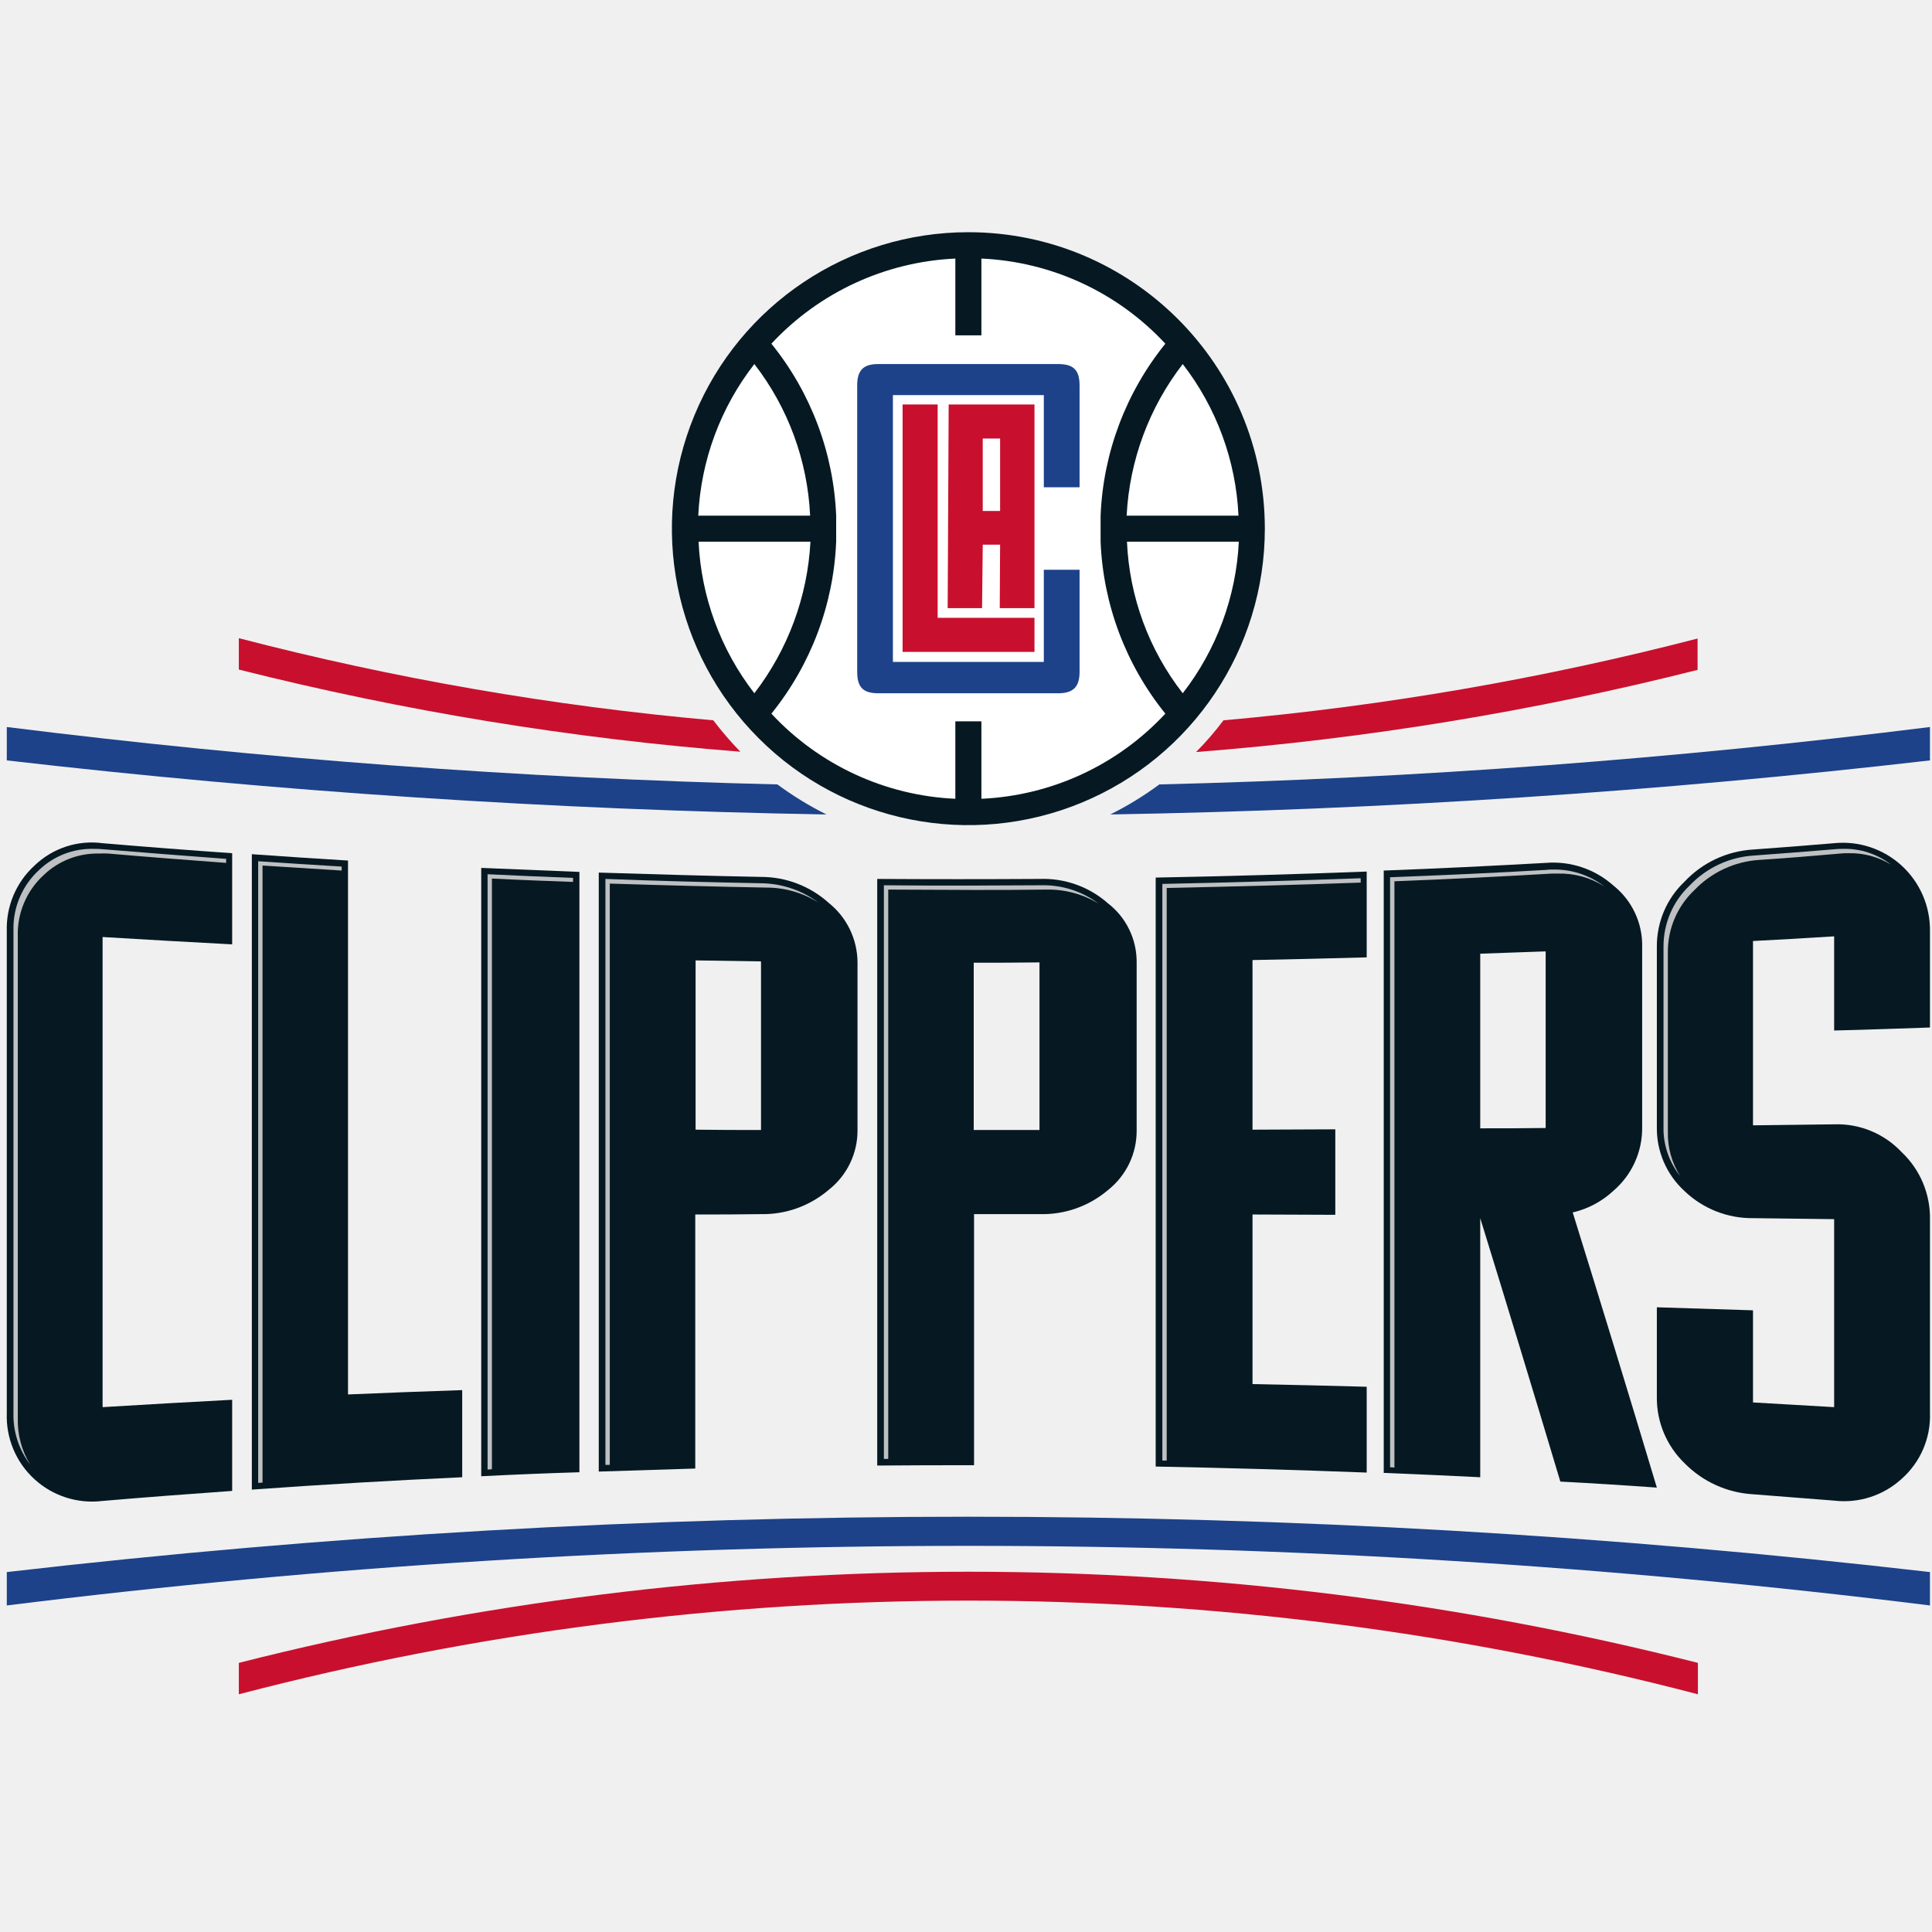
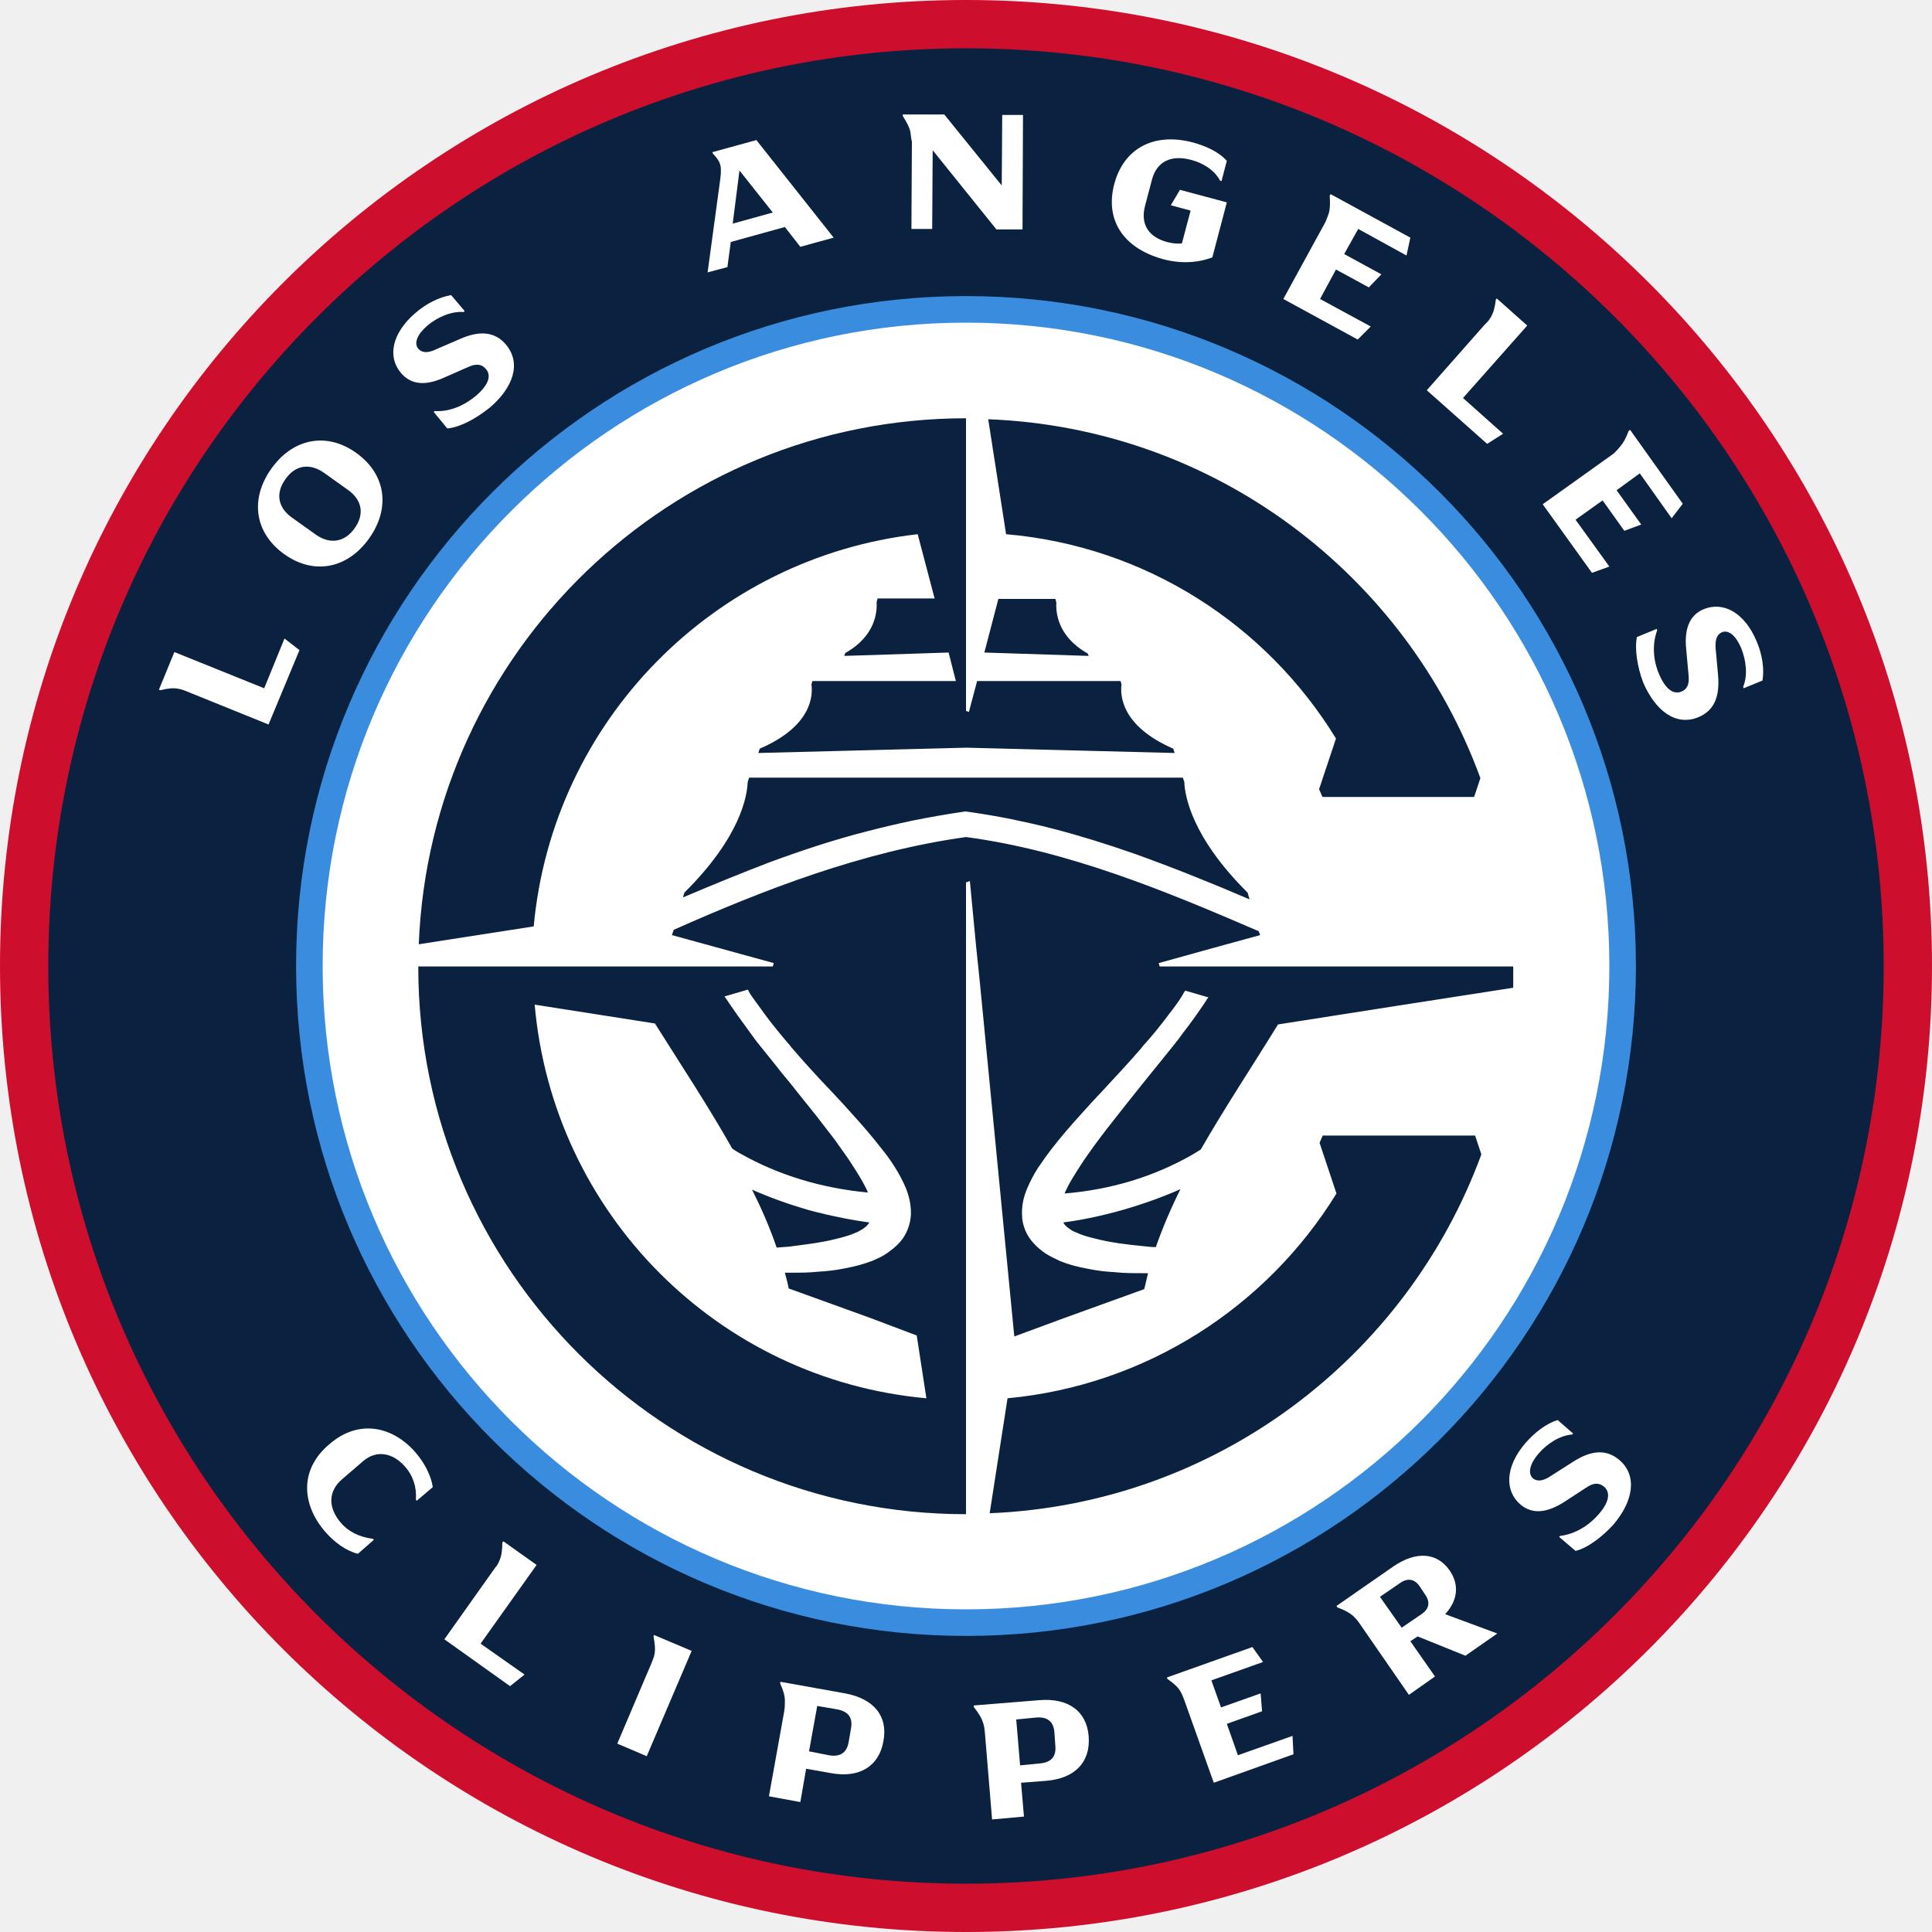
<svg xmlns="http://www.w3.org/2000/svg" width="60px" height="60px" viewBox="0 0 60 60" version="1.1">
  <g id="Page-1" stroke="none" stroke-width="1" fill="none" fill-rule="evenodd">
-     <g id="LAC" transform="translate(0, 7)" fill-rule="nonzero">
-       <path d="M1.071,19.881 C0.502,20.401 0.188,21.143 0.211,21.913 L0.211,36.886 C0.182,37.663 0.496,38.412 1.069,38.937 C1.641,39.462 2.416,39.709 3.186,39.613 C4.524,39.499 5.872,39.396 7.21,39.302 L7.21,36.471 C5.872,36.544 4.524,36.617 3.186,36.7 L3.186,22.1 C4.524,22.183 5.872,22.255 7.21,22.328 L7.21,19.497 C5.872,19.404 4.524,19.3 3.186,19.186 C2.412,19.083 1.634,19.339 1.071,19.881" id="Shape" fill="#061922" />
-       <path d="M10.808,19.725 C9.812,19.663 8.817,19.601 7.821,19.528 L7.821,39.261 C9.999,39.105 12.177,38.977 14.354,38.877 L14.354,36.171 C13.172,36.212 11.99,36.254 10.808,36.306 L10.808,19.725 Z" id="Shape" fill="#061922" />
-       <path d="M14.945,38.846 C15.961,38.794 16.977,38.753 17.994,38.722 L17.994,20.078 L14.945,19.953 L14.945,38.846 Z" id="Shape" fill="#061922" />
-       <path d="M23.634,20.233 C21.955,20.202 20.275,20.15 18.595,20.099 L18.595,38.701 C19.59,38.67 20.596,38.639 21.592,38.607 L21.592,30.717 C22.276,30.717 22.95,30.717 23.624,30.706 C24.398,30.723 25.151,30.453 25.739,29.949 C26.307,29.502 26.637,28.816 26.631,28.093 L26.631,22.888 C26.627,22.17 26.3,21.491 25.739,21.042 C25.162,20.521 24.412,20.233 23.634,20.233 L23.634,20.233 Z M23.634,28.093 C22.95,28.093 22.276,28.093 21.602,28.083 L21.602,22.826 C22.286,22.836 22.96,22.846 23.634,22.857 L23.634,28.093 Z" id="Shape" fill="#061922" />
-       <path d="M50.107,29.98 C50.684,29.485 51.01,28.76 50.999,28 L50.999,22.411 C51.016,21.67 50.686,20.964 50.107,20.503 C49.532,19.989 48.771,19.734 48.002,19.798 C46.322,19.891 44.653,19.974 42.973,20.036 L42.973,38.742 C43.968,38.784 44.974,38.825 45.97,38.877 L45.97,30.831 C46.799,33.516 47.629,36.243 48.458,39.012 C49.454,39.064 50.449,39.126 51.455,39.199 C50.584,36.295 49.713,33.454 48.842,30.654 C49.315,30.544 49.751,30.312 50.107,29.98 L50.107,29.98 Z M45.97,22.618 C46.644,22.598 47.328,22.566 48.002,22.546 L48.002,28.031 C47.328,28.041 46.644,28.041 45.97,28.041 L45.97,22.618 Z" id="Shape" fill="#061922" />
-       <path d="M32.282,20.296 C30.603,20.306 28.923,20.306 27.243,20.296 L27.243,38.514 C28.249,38.504 29.244,38.504 30.25,38.504 L30.25,30.706 L32.293,30.706 C33.066,30.726 33.819,30.46 34.408,29.96 C34.976,29.512 35.305,28.827 35.3,28.104 L35.3,22.877 C35.302,22.164 34.973,21.489 34.408,21.053 C33.823,20.537 33.062,20.266 32.282,20.296 L32.282,20.296 Z M32.282,28.093 L30.24,28.093 L30.24,22.898 C30.924,22.898 31.598,22.898 32.282,22.888 L32.282,28.093 Z" id="Shape" fill="#061922" />
-       <path d="M35.891,38.545 C38.079,38.587 40.256,38.649 42.444,38.732 L42.444,36.067 C41.262,36.036 40.08,36.005 38.898,35.984 L38.898,30.717 C39.572,30.717 40.785,30.727 41.469,30.727 L41.469,28.072 C40.795,28.072 39.582,28.083 38.898,28.083 L38.898,22.815 C40.08,22.795 41.262,22.763 42.444,22.732 L42.444,20.067 C40.267,20.15 38.082,20.213 35.891,20.254 L35.891,38.545" id="Shape" fill="#061922" />
-       <path d="M59.937,24.91 L59.937,21.913 C59.946,21.143 59.627,20.405 59.059,19.884 C58.491,19.363 57.728,19.109 56.961,19.186 C56.121,19.259 55.281,19.321 54.441,19.383 C53.632,19.432 52.871,19.788 52.316,20.379 C51.761,20.905 51.45,21.637 51.455,22.401 L51.455,28 C51.443,28.756 51.756,29.481 52.316,29.991 C52.887,30.538 53.65,30.839 54.441,30.831 L56.961,30.862 L56.961,36.7 C56.121,36.648 55.281,36.606 54.441,36.554 L54.441,33.693 L51.455,33.599 L51.455,36.399 C51.45,37.169 51.761,37.907 52.316,38.442 C52.88,39.016 53.638,39.359 54.441,39.406 C55.281,39.468 56.121,39.541 56.961,39.603 C57.724,39.693 58.488,39.447 59.055,38.929 C59.642,38.411 59.966,37.658 59.937,36.876 L59.937,30.882 C59.954,30.088 59.634,29.323 59.055,28.778 C58.513,28.203 57.75,27.889 56.961,27.917 C56.121,27.927 55.281,27.938 54.441,27.948 L54.441,22.224 C55.281,22.183 56.121,22.131 56.961,22.079 L56.961,25.003 C57.956,24.982 58.952,24.941 59.937,24.91" id="Shape" fill="#061922" />
-       <path d="M3.363,19.508 C4.545,19.611 5.779,19.705 7.023,19.798 L7.023,19.673 C5.748,19.58 4.452,19.476 3.186,19.373 C3.093,19.364 3,19.361 2.907,19.362 C2.279,19.347 1.671,19.582 1.216,20.016 C0.688,20.499 0.397,21.188 0.418,21.903 L0.418,36.876 C0.402,37.455 0.585,38.022 0.936,38.483 C0.673,38.053 0.54,37.556 0.553,37.052 L0.553,22.089 C0.528,21.362 0.824,20.661 1.362,20.171 C1.824,19.73 2.444,19.491 3.083,19.508 C3.176,19.502 3.269,19.502 3.363,19.508" id="Shape" fill="#BEC0C2" />
-       <path d="M10.611,20.036 L10.611,19.912 C9.75,19.86 8.879,19.808 8.018,19.746 L8.018,39.053 L8.153,39.043 L8.153,19.881 L8.174,19.881 C8.962,19.933 9.781,19.984 10.611,20.036" id="Shape" fill="#BEC0C2" />
-       <path d="M17.797,20.389 L17.797,20.264 C16.926,20.233 16.034,20.192 15.142,20.15 L15.142,38.639 L15.277,38.628 L15.277,20.285 L15.298,20.285 C16.117,20.327 16.957,20.358 17.797,20.389" id="Shape" fill="#BEC0C2" />
-       <path d="M23.811,20.565 C24.38,20.566 24.937,20.727 25.418,21.032 C24.903,20.647 24.278,20.436 23.634,20.43 C22.027,20.399 20.399,20.358 18.802,20.296 L18.802,38.493 L18.937,38.493 L18.937,20.441 L18.958,20.441 C20.565,20.493 22.203,20.534 23.811,20.565" id="Shape" fill="#BEC0C2" />
-       <path d="M48.386,20.13 C48.891,20.117 49.389,20.254 49.817,20.524 C49.356,20.172 48.789,19.989 48.209,20.005 C48.143,20.004 48.078,20.007 48.012,20.016 C46.426,20.109 44.798,20.182 43.17,20.244 L43.17,38.566 L43.305,38.576 L43.305,20.368 L43.325,20.368 C44.964,20.306 46.602,20.223 48.189,20.13 L48.386,20.13" id="Shape" fill="#BEC0C2" />
-       <path d="M30.26,20.638 C30.997,20.638 31.743,20.638 32.469,20.627 L32.5,20.627 C33.07,20.616 33.631,20.767 34.118,21.063 C33.601,20.675 32.969,20.474 32.324,20.493 L32.293,20.493 C31.556,20.493 30.81,20.503 30.084,20.503 C29.223,20.503 28.332,20.503 27.45,20.493 L27.45,38.307 L27.585,38.307 L27.585,20.627 L27.606,20.627 C28.487,20.627 29.379,20.638 30.26,20.638" id="Shape" fill="#BEC0C2" />
-       <path d="M42.247,20.275 C40.215,20.347 38.141,20.41 36.098,20.451 L36.098,38.359 L36.233,38.359 L36.233,20.576 L36.254,20.576 C38.234,20.534 40.256,20.482 42.257,20.41 L42.257,20.275 L42.247,20.275 Z" id="Shape" fill="#BEC0C2" />
-       <path d="M57.148,19.508 C57.237,19.499 57.327,19.495 57.417,19.497 C57.877,19.488 58.331,19.61 58.724,19.85 C58.301,19.521 57.777,19.349 57.241,19.362 C57.154,19.361 57.068,19.364 56.982,19.373 C56.142,19.445 55.302,19.508 54.462,19.57 C53.704,19.618 52.993,19.951 52.471,20.503 C51.953,20.994 51.661,21.677 51.662,22.39 L51.662,27.989 C51.648,28.546 51.832,29.09 52.181,29.524 C51.922,29.119 51.789,28.646 51.797,28.166 L51.797,22.566 C51.794,21.841 52.09,21.147 52.616,20.648 C53.148,20.09 53.87,19.754 54.638,19.705 C55.468,19.653 56.308,19.58 57.148,19.508" id="Shape" fill="#BEC0C2" />
-       <path d="M0.211,42.859 C20.043,40.391 40.105,40.391 59.937,42.859 L59.937,41.822 C40.094,39.53 20.053,39.53 0.211,41.822 L0.211,42.859 L0.211,42.859 Z" id="Shape" fill="#1D428A" />
-       <path d="M7.417,45.617 C22.273,41.739 37.875,41.739 52.73,45.617 L52.73,44.642 C37.862,40.868 22.286,40.868 7.417,44.642 L7.417,45.617" id="Shape" fill="#C8102E" />
-       <path d="M24.143,17.361 C16.14,17.167 8.153,16.571 0.211,15.578 L0.211,16.615 C8.651,17.589 17.154,18.149 25.667,18.294 C25.133,18.028 24.623,17.716 24.143,17.361" id="Shape" fill="#1D428A" />
-       <path d="M36.005,17.361 C35.525,17.716 35.015,18.028 34.481,18.294 C42.994,18.149 51.496,17.589 59.937,16.615 L59.937,15.578 C51.994,16.571 44.007,17.167 36.005,17.361" id="Shape" fill="#1D428A" />
-       <path d="M22.152,15.37 C17.178,14.929 12.25,14.076 7.417,12.819 L7.417,13.794 C12.527,15.082 17.737,15.935 22.992,16.345 C22.693,16.037 22.412,15.711 22.152,15.37" id="Shape" fill="#C8102E" />
-       <path d="M37.996,15.37 C37.735,15.718 37.451,16.047 37.145,16.355 C42.4,15.947 47.61,15.094 52.72,13.804 L52.72,12.83 C47.89,14.08 42.965,14.93 37.996,15.37" id="Shape" fill="#C8102E" />
-       <path d="M20.866,9.418 C20.866,5.694 23.109,2.337 26.55,0.911 C29.991,-0.514 33.951,0.274 36.585,2.907 C39.218,5.541 40.006,9.501 38.581,12.942 C37.155,16.383 33.798,18.626 30.074,18.626 C27.632,18.626 25.289,17.656 23.563,15.93 C21.836,14.203 20.866,11.86 20.866,9.418" id="Shape" fill="#FFFFFF" />
-       <path d="M30.074,0.211 C26.349,0.211 22.992,2.454 21.567,5.895 C20.142,9.335 20.929,13.296 23.563,15.929 C26.196,18.563 30.157,19.35 33.597,17.925 C37.038,16.5 39.281,13.143 39.281,9.418 C39.278,4.334 35.158,0.214 30.074,0.211 M36.731,4.306 C37.779,5.66 38.384,7.304 38.462,9.014 L34.989,9.014 C35.076,7.304 35.684,5.661 36.731,4.306 M23.427,4.306 C24.475,5.66 25.08,7.304 25.159,9.014 L21.685,9.014 C21.766,7.303 22.374,5.658 23.427,4.306 M23.427,14.53 C22.379,13.177 21.774,11.533 21.695,9.823 L25.169,9.823 C25.079,11.532 24.471,13.174 23.427,14.53 M30.478,17.807 L30.478,15.401 L29.669,15.401 L29.669,17.807 C27.492,17.709 25.44,16.76 23.956,15.163 C25.183,13.645 25.888,11.773 25.968,9.823 L25.968,9.014 C25.888,7.064 25.183,5.191 23.956,3.674 C25.441,2.079 27.492,1.13 29.669,1.03 L29.669,3.415 L30.478,3.415 L30.478,1.03 C32.656,1.127 34.708,2.077 36.191,3.674 C34.964,5.191 34.259,7.064 34.18,9.014 L34.18,9.823 C34.259,11.773 34.964,13.645 36.191,15.163 C34.708,16.76 32.656,17.709 30.478,17.807 M36.731,14.53 C35.678,13.179 35.073,11.534 34.999,9.823 L38.473,9.823 C38.389,11.534 37.781,13.177 36.731,14.53" id="Shape" fill="#061922" />
-       <polygon id="Shape" fill="#C8102E" points="28.031 5.561 28.031 13.245 32.127 13.245 32.127 12.187 29.12 12.187 29.12 5.561" />
-       <path d="M33.527,8.133 L33.527,4.97 C33.527,4.493 33.34,4.306 32.863,4.306 L27.274,4.306 C26.807,4.306 26.621,4.503 26.621,4.97 L26.621,13.867 C26.621,14.344 26.807,14.53 27.274,14.53 L32.863,14.53 C33.33,14.53 33.527,14.333 33.527,13.867 L33.527,10.694 L32.417,10.694 L32.417,13.556 L27.73,13.556 L27.73,5.271 L32.417,5.271 L32.417,8.133 L33.527,8.133 L33.527,8.133 Z" id="Shape" fill="#1D428A" />
-       <path d="M32.127,11.886 L32.127,5.561 L29.462,5.561 L29.431,11.886 L30.499,11.886 L30.52,9.916 L31.059,9.916 L31.048,11.886 L32.127,11.886 Z M31.059,8.869 L30.52,8.869 L30.52,6.619 L31.059,6.619 L31.059,8.869 Z" id="Shape" fill="#C8102E" />
+     <g id="LAC" fill-rule="nonzero">
+       <g id="XMLID_00000112615531847960329120000002242714481339554209_">
+         <g id="Group">
+           <circle id="Oval" fill="#CE0E2D" cx="30" cy="30" r="30" />
+           <circle id="Oval" fill="#0A2240" cx="30" cy="30" r="28.5" />
+           <circle id="Oval" fill="#3A8DDE" cx="30" cy="30" r="20.805" />
+           <circle id="Oval" fill="#FFFFFF" cx="30" cy="30" r="19.98" />
+           <g transform="translate(9.45, 44.1)" fill="#FFFFFF">
+             <path d="M0.78,0.75 C1.695,-0.045 2.76,0.195 3.465,1.02 C3.75,1.35 3.945,1.755 3.99,2.085 L3.495,2.505 L3.465,2.475 C3.495,2.085 3.375,1.725 3.135,1.455 C2.76,1.02 2.25,0.915 1.83,1.275 L1.185,1.83 C0.735,2.205 0.735,2.715 1.125,3.18 C1.365,3.465 1.695,3.63 2.13,3.69 L2.16,3.72 L1.665,4.155 C1.305,4.065 0.945,3.81 0.645,3.465 C-0.09,2.61 -0.15,1.53 0.78,0.75 Z" id="Path" />
+             <path d="M6.06,4.365 C6.12,4.23 6.15,4.065 6.15,3.81 L6.18,3.765 L7.215,4.5 L5.475,6.945 L6.84,7.905 L6.39,8.265 L4.35,6.81 L5.925,4.59 C5.985,4.53 6.03,4.44 6.06,4.365 Z" id="Path" />
+             <path d="M10.875,7.275 C10.905,7.125 10.89,6.96 10.845,6.72 L10.86,6.675 L12.03,7.17 L10.635,10.44 L9.72,10.05 L10.785,7.545 C10.83,7.44 10.86,7.35 10.875,7.275 Z" id="Path" />
+             <path d="M14.925,8.715 C14.925,8.565 14.88,8.4 14.775,8.175 L14.79,8.13 L16.8,8.49 C17.685,8.655 18.135,9.195 17.985,9.975 C17.85,10.755 17.235,11.13 16.35,10.965 L15.585,10.83 L15.405,11.865 L14.43,11.685 L14.91,9.015 C14.925,8.895 14.925,8.805 14.925,8.715 Z M16.29,10.41 C16.62,10.47 16.845,10.35 16.905,10.005 L16.98,9.57 C17.04,9.225 16.875,9.045 16.545,8.985 L15.93,8.88 L15.675,10.29 L16.29,10.41 Z" id="Shape" />
+             <path d="M21.075,9.39 C21.03,9.24 20.94,9.105 20.79,8.91 L20.79,8.865 L22.83,8.7 C23.73,8.625 24.3,9.045 24.36,9.825 C24.42,10.62 23.94,11.13 23.04,11.205 L22.26,11.265 L22.35,12.315 L21.36,12.405 L21.135,9.69 C21.12,9.555 21.105,9.465 21.075,9.39 Z M22.845,10.665 C23.175,10.635 23.355,10.47 23.325,10.125 L23.295,9.69 C23.265,9.345 23.055,9.21 22.725,9.24 L22.11,9.3 L22.23,10.725 L22.845,10.665 Z" id="Shape" />
+             <path d="M27.21,8.43 C27.135,8.295 27.015,8.19 26.805,8.04 L26.79,7.995 L29.445,7.05 L29.775,7.515 L28.17,8.085 L28.47,8.925 L29.7,8.49 L29.745,9.045 L28.65,9.435 L28.995,10.41 L30.69,9.81 L30.72,10.38 L28.245,11.265 L27.33,8.7 C27.285,8.58 27.255,8.505 27.21,8.43 Z" id="Path" />
+             <path d="M32.58,6.09 C32.46,5.985 32.325,5.91 32.085,5.82 L32.055,5.775 L33.825,4.545 C34.53,4.065 35.175,4.11 35.565,4.665 C35.88,5.115 35.82,5.61 35.43,6.03 L37.05,6.63 L36.06,7.32 L34.575,6.72 L34.35,6.87 L35.115,7.965 L34.305,8.535 L32.76,6.3 C32.7,6.21 32.64,6.15 32.58,6.09 Z M34.695,6.03 C34.92,5.88 34.98,5.67 34.815,5.43 L34.635,5.16 C34.47,4.92 34.245,4.905 34.02,5.07 L33.405,5.49 L34.08,6.45 L34.695,6.03 Z" id="Shape" />
+             <path d="M39.48,4.065 L38.97,3.63 L39,3.6 C39.48,3.54 39.9,3.27 40.2,2.925 C40.5,2.58 40.59,2.265 40.365,2.07 C40.215,1.95 40.05,1.935 39.81,2.1 L39.12,2.55 C38.595,2.88 38.145,2.94 37.77,2.625 C37.275,2.205 37.29,1.455 37.92,0.72 C38.22,0.375 38.58,0.105 38.925,8.52651283e-15 L39.405,0.42 L39.375,0.45 C38.985,0.48 38.595,0.735 38.325,1.05 C38.07,1.35 37.98,1.65 38.16,1.815 C38.295,1.92 38.475,1.89 38.685,1.755 L39.39,1.305 C39.945,0.945 40.425,0.885 40.845,1.245 C41.415,1.74 41.265,2.535 40.65,3.255 C40.305,3.63 39.855,3.975 39.48,4.065 Z" id="Path" />
+           </g>
+           <g transform="translate(4.8, 3.45)" fill="#FFFFFF">
+             <path d="M0.735,17.94 C0.585,17.91 0.42,17.925 0.18,17.985 L0.135,17.97 L0.615,16.8 L3.405,17.925 L4.035,16.38 L4.5,16.74 L3.54,19.05 L1.02,18.03 C0.915,17.985 0.825,17.955 0.735,17.94 Z" id="Path" />
+             <path d="M4.02,13.755 C3.105,13.095 2.955,12.045 3.63,11.1 C4.305,10.155 5.355,9.96 6.27,10.62 C7.185,11.28 7.335,12.33 6.66,13.275 C5.985,14.22 4.935,14.415 4.02,13.755 Z M6.21,12.96 C6.525,12.525 6.45,12.075 6,11.76 L5.265,11.235 C4.815,10.92 4.365,10.995 4.065,11.43 C3.75,11.865 3.825,12.315 4.275,12.63 L5.01,13.155 C5.46,13.47 5.91,13.38 6.21,12.96 Z" id="Shape" />
+             <path d="M9.09,9.855 L8.67,9.345 L8.7,9.315 C9.18,9.345 9.63,9.135 9.99,8.835 C10.335,8.535 10.485,8.235 10.29,8.01 C10.17,7.86 9.99,7.83 9.735,7.95 L8.985,8.28 C8.415,8.535 7.965,8.505 7.65,8.13 C7.23,7.635 7.365,6.9 8.1,6.27 C8.445,5.97 8.85,5.775 9.21,5.715 L9.63,6.21 L9.6,6.24 C9.21,6.21 8.775,6.405 8.475,6.66 C8.175,6.915 8.04,7.2 8.19,7.38 C8.31,7.515 8.49,7.515 8.715,7.41 L9.48,7.08 C10.08,6.81 10.575,6.84 10.92,7.26 C11.4,7.845 11.13,8.595 10.41,9.21 C9.975,9.555 9.48,9.825 9.09,9.855 Z" id="Path" />
+             <path d="M17.34,1.32 L17.325,1.275 L18.69,0.9 L21.09,3.93 L20.055,4.215 L19.575,3.6 L17.895,4.065 L17.79,4.845 L17.175,5.01 L17.55,2.25 C17.625,1.725 17.61,1.605 17.34,1.32 Z M19.2,3.15 L18.165,1.845 L17.955,3.495 L19.2,3.15 Z" id="Shape" />
+             <path d="M23.475,0.66 C23.445,0.51 23.37,0.36 23.235,0.15 L23.235,0.105 L24.525,0.105 L26.31,2.31 L26.325,0.12 L26.97,0.12 L26.955,3.675 L26.145,3.675 L24.165,1.215 L24.15,3.66 L23.505,3.66 L23.52,0.945 C23.49,0.84 23.49,0.75 23.475,0.66 Z" id="Path" />
+             <path d="M29.805,2.265 C30.09,1.185 31.005,0.645 32.25,0.975 C32.625,1.08 33.03,1.245 33.3,1.545 L33.135,2.175 L33.09,2.16 C32.91,1.815 32.535,1.605 32.19,1.515 C31.575,1.35 31.125,1.56 30.975,2.13 L30.765,2.925 C30.6,3.525 30.885,3.915 31.44,4.065 C31.605,4.11 31.77,4.125 31.905,4.11 L32.175,3.09 L31.56,2.925 L31.845,2.445 L33.3,2.835 L32.85,4.545 C32.355,4.725 31.83,4.74 31.29,4.59 C30.03,4.23 29.52,3.33 29.805,2.265 Z" id="Path" />
+             <path d="M36.465,3.18 C36.51,3.03 36.51,2.865 36.495,2.625 L36.525,2.58 L39,3.93 L38.88,4.485 L37.38,3.66 L36.945,4.44 L38.1,5.07 L37.71,5.475 L36.69,4.92 L36.195,5.835 L37.77,6.69 L37.365,7.095 L35.055,5.835 L36.36,3.45 C36.405,3.345 36.435,3.27 36.465,3.18 Z" id="Path" />
+             <path d="M41.505,6.39 C41.58,6.255 41.625,6.105 41.655,5.85 L41.685,5.82 L42.63,6.66 L40.635,8.91 L41.88,10.02 L41.385,10.335 L39.51,8.67 L41.31,6.63 C41.415,6.54 41.46,6.465 41.505,6.39 Z" id="Path" />
+             <path d="M45.51,10.425 C45.615,10.305 45.69,10.17 45.78,9.93 L45.825,9.9 L47.46,12.195 L47.115,12.645 L46.125,11.25 L45.405,11.775 L46.17,12.84 L45.645,13.035 L44.97,12.09 L44.13,12.69 L45.18,14.145 L44.64,14.34 L43.11,12.21 L45.315,10.635 C45.39,10.56 45.45,10.5 45.51,10.425 Z" id="Path" />
+             <path d="M46.035,16.335 L46.65,16.08 L46.665,16.125 C46.5,16.575 46.545,17.07 46.725,17.49 C46.905,17.91 47.145,18.135 47.415,18.03 C47.595,17.955 47.67,17.805 47.64,17.52 L47.565,16.695 C47.505,16.08 47.67,15.645 48.12,15.465 C48.72,15.225 49.38,15.57 49.755,16.47 C49.935,16.89 49.995,17.34 49.935,17.685 L49.35,17.925 L49.335,17.88 C49.485,17.52 49.425,17.055 49.275,16.68 C49.125,16.32 48.9,16.095 48.675,16.185 C48.51,16.26 48.465,16.425 48.48,16.68 L48.555,17.505 C48.615,18.165 48.45,18.615 47.94,18.825 C47.235,19.11 46.605,18.615 46.23,17.745 C46.05,17.265 45.96,16.71 46.035,16.335 Z" id="Path" />
+           </g>
+         </g>
+       </g>
+       <path d="M16.575,28.77 L13.005,29.325 C13.365,20.25 20.835,12.99 30,12.99 L30,12.99 L30,13.08 L30,18.6 L30,18.6 L30,20.25 L30,20.25 L30,21.15 L30,21.15 L30,22.08 L30.09,22.11 L30.345,21.15 L34.8,21.15 L34.83,21.255 C34.785,21.585 34.815,22.545 36.435,23.25 L36.48,23.385 L30.015,23.22 L23.55,23.385 L23.595,23.25 C25.23,22.545 25.245,21.585 25.2,21.255 L25.23,21.15 L29.685,21.15 L29.46,20.265 L26.22,20.37 L26.25,20.28 C27.21,19.74 27.24,18.975 27.225,18.69 L27.255,18.585 L29.025,18.585 L28.5,16.59 C22.17,17.31 17.16,22.395 16.575,28.77 Z M41.49,22.935 L40.965,24.51 L41.07,24.75 L45.78,24.75 L45.975,24.165 C43.665,17.85 37.725,13.29 30.69,13.02 L31.245,16.59 C35.595,16.965 39.33,19.41 41.49,22.935 Z M41.085,35.25 L40.98,35.49 L41.505,37.065 C39.345,40.575 35.61,43.02 31.29,43.425 L30.735,46.995 C37.77,46.71 43.695,42.15 46.005,35.85 L45.81,35.265 L41.085,35.265 L41.085,35.25 Z M36.78,24.285 L36.735,24.15 L30,24.15 L23.265,24.15 L23.22,24.285 C23.205,24.69 23.025,25.965 21.255,27.72 L21.21,27.87 C22.2,27.45 23.085,27.09 23.91,26.775 C24.93,26.4 25.89,26.085 26.82,25.845 C27.33,25.71 27.84,25.59 28.335,25.485 C28.86,25.38 29.37,25.29 29.88,25.215 L29.985,25.2 L30.09,25.215 C30.525,25.275 30.96,25.35 31.41,25.44 C31.83,25.53 32.265,25.62 32.715,25.74 C33.525,25.95 34.35,26.205 35.25,26.52 C36.465,26.955 37.65,27.435 38.805,27.93 L38.745,27.72 C36.99,25.98 36.795,24.69 36.78,24.285 Z M33.78,20.295 C32.82,19.755 32.79,18.99 32.805,18.705 L32.775,18.6 L31.005,18.6 L30.57,20.265 L33.81,20.37 L33.78,20.295 Z M33.015,37.965 C33.03,37.98 33.045,37.995 33.06,38.025 L33.06,38.025 L33.06,38.025 C33.09,38.07 33.15,38.115 33.21,38.16 C33.27,38.205 33.345,38.25 33.435,38.28 L33.435,38.28 L33.435,38.28 C33.585,38.355 33.795,38.415 34.05,38.475 C34.515,38.595 35.04,38.655 35.505,38.7 C35.64,38.715 35.76,38.73 35.895,38.73 C36.105,38.13 36.36,37.53 36.66,36.93 C36.12,37.17 35.535,37.38 34.92,37.56 C34.14,37.785 33.48,37.905 33.015,37.965 Z M25.965,38.475 C26.22,38.415 26.415,38.355 26.58,38.28 L26.58,38.28 C26.67,38.25 26.745,38.19 26.805,38.16 C26.865,38.115 26.925,38.07 26.955,38.025 L26.955,38.025 L26.955,38.025 C26.97,38.01 26.985,37.98 27,37.965 C26.55,37.905 25.875,37.785 25.095,37.575 C24.48,37.395 23.895,37.185 23.355,36.945 C23.655,37.545 23.91,38.13 24.12,38.745 C24.255,38.73 24.375,38.73 24.51,38.715 C24.96,38.655 25.5,38.595 25.965,38.475 Z M46.995,30 L46.995,30 L46.995,30.675 L43.425,31.23 L39.69,31.815 C38.895,33.105 38.04,34.395 37.29,35.7 C37.2,35.76 37.11,35.805 37.02,35.865 C35.835,36.54 34.515,36.945 33.06,37.065 C33.195,36.75 33.39,36.45 33.585,36.15 C33.69,35.985 33.81,35.82 33.96,35.61 C34.08,35.445 34.215,35.265 34.365,35.07 C34.74,34.59 35.13,34.095 35.505,33.63 C35.685,33.405 35.88,33.165 36.075,32.925 L36.51,32.385 C36.525,32.355 36.54,32.34 36.57,32.31 C36.69,32.145 36.81,31.98 36.93,31.83 C37.065,31.65 37.2,31.455 37.335,31.26 C37.38,31.2 37.41,31.14 37.455,31.08 C37.47,31.05 37.5,31.005 37.53,30.975 L37.53,30.975 C37.53,30.975 37.53,30.975 37.53,30.975 L36.81,30.765 C36.81,30.765 36.81,30.78 36.795,30.78 C36.765,30.84 36.72,30.9 36.69,30.96 C36.585,31.125 36.465,31.29 36.3,31.5 C36.09,31.785 35.805,32.145 35.49,32.49 C35.475,32.505 35.46,32.535 35.445,32.55 L35.445,32.55 C35.07,32.985 34.65,33.435 34.26,33.855 C34.035,34.095 33.795,34.35 33.57,34.605 C33.285,34.92 32.955,35.295 32.655,35.685 C32.505,35.88 32.37,36.075 32.235,36.27 C32.13,36.435 31.995,36.675 31.89,36.93 C31.815,37.11 31.725,37.395 31.74,37.725 C31.74,38.04 31.875,38.37 32.1,38.61 C32.22,38.745 32.355,38.85 32.49,38.94 L32.49,38.94 L32.49,38.94 C32.64,39.03 32.79,39.105 32.925,39.165 C33.18,39.27 33.465,39.345 33.795,39.405 C34.08,39.465 34.365,39.495 34.635,39.51 C34.92,39.54 35.22,39.54 35.46,39.54 C35.475,39.54 35.49,39.54 35.49,39.54 C35.55,39.54 35.595,39.54 35.655,39.54 C35.61,39.705 35.58,39.87 35.535,40.035 L35.535,40.035 L35.535,40.035 C35.535,40.035 35.535,40.035 35.535,40.035 C35.535,40.035 35.535,40.035 35.535,40.035 L33.045,40.935 L31.5,41.505 L30.42,30.405 L30.315,29.4 L30.12,27.36 L30,27.405 L30,29.4 L30,29.985 L30,30.255 L30,42.42 L30,42.42 L30,46.935 L30,47.025 C20.61,47.025 12.99,39.42 12.99,30.03 L12.99,30.03 L12.99,30.015 L16.74,30.015 L23.01,30.015 L24,30.015 L24.03,29.91 L22.395,29.46 L20.865,29.04 L20.925,28.875 C23.73,27.63 26.775,26.445 30,25.995 C33.165,26.415 36.21,27.675 39.09,28.92 L39.135,29.04 L37.605,29.46 L35.985,29.91 L36.015,30.015 L37.005,30.015 L43.275,30.015 L46.995,30.015 L46.995,30 Z M28.77,43.425 L28.47,41.475 L27,40.92 L24.51,40.02 C24.51,40.02 24.51,40.02 24.495,40.02 C24.495,40.02 24.495,40.02 24.495,40.02 L24.495,40.02 L24.495,40.02 C24.465,39.855 24.42,39.69 24.375,39.525 C24.435,39.525 24.48,39.525 24.54,39.525 C24.555,39.525 24.57,39.525 24.57,39.525 C24.825,39.525 25.11,39.525 25.395,39.495 C25.665,39.48 25.95,39.45 26.235,39.39 C26.565,39.33 26.835,39.255 27.105,39.15 C27.24,39.09 27.39,39.03 27.54,38.925 L27.54,38.925 L27.54,38.925 C27.66,38.835 27.81,38.73 27.93,38.595 C28.155,38.355 28.275,38.025 28.29,37.71 C28.29,37.56 28.29,37.305 28.14,36.915 C28.035,36.66 27.9,36.42 27.795,36.255 C27.675,36.06 27.525,35.85 27.375,35.67 C27.075,35.28 26.745,34.905 26.46,34.59 C26.235,34.335 25.995,34.08 25.77,33.84 C25.365,33.42 24.96,32.97 24.585,32.535 L24.585,32.535 C24.57,32.52 24.555,32.505 24.54,32.475 C24.225,32.115 23.94,31.755 23.73,31.47 C23.58,31.26 23.46,31.095 23.34,30.93 C23.295,30.87 23.265,30.81 23.235,30.75 C23.235,30.75 23.235,30.735 23.22,30.735 L22.5,30.945 C22.5,30.945 22.5,30.945 22.5,30.945 L22.5,30.945 C22.53,30.975 22.545,31.02 22.575,31.05 C22.62,31.11 22.65,31.17 22.695,31.23 C22.83,31.425 22.965,31.62 23.1,31.8 C23.22,31.965 23.34,32.13 23.46,32.295 C23.475,32.31 23.49,32.34 23.505,32.355 L23.94,32.895 C24.135,33.135 24.315,33.375 24.51,33.6 C24.885,34.08 25.29,34.56 25.65,35.04 C25.8,35.235 25.935,35.4 26.055,35.58 C26.205,35.79 26.325,35.955 26.43,36.12 C26.625,36.42 26.82,36.72 26.955,37.035 C25.515,36.9 24.18,36.495 23.01,35.835 C22.92,35.79 22.83,35.73 22.74,35.67 C22.005,34.365 21.15,33.075 20.34,31.785 L16.605,31.2 C17.175,37.695 22.305,42.84 28.77,43.425 Z" id="Shape" fill="#0A2240" />
    </g>
  </g>
</svg>
